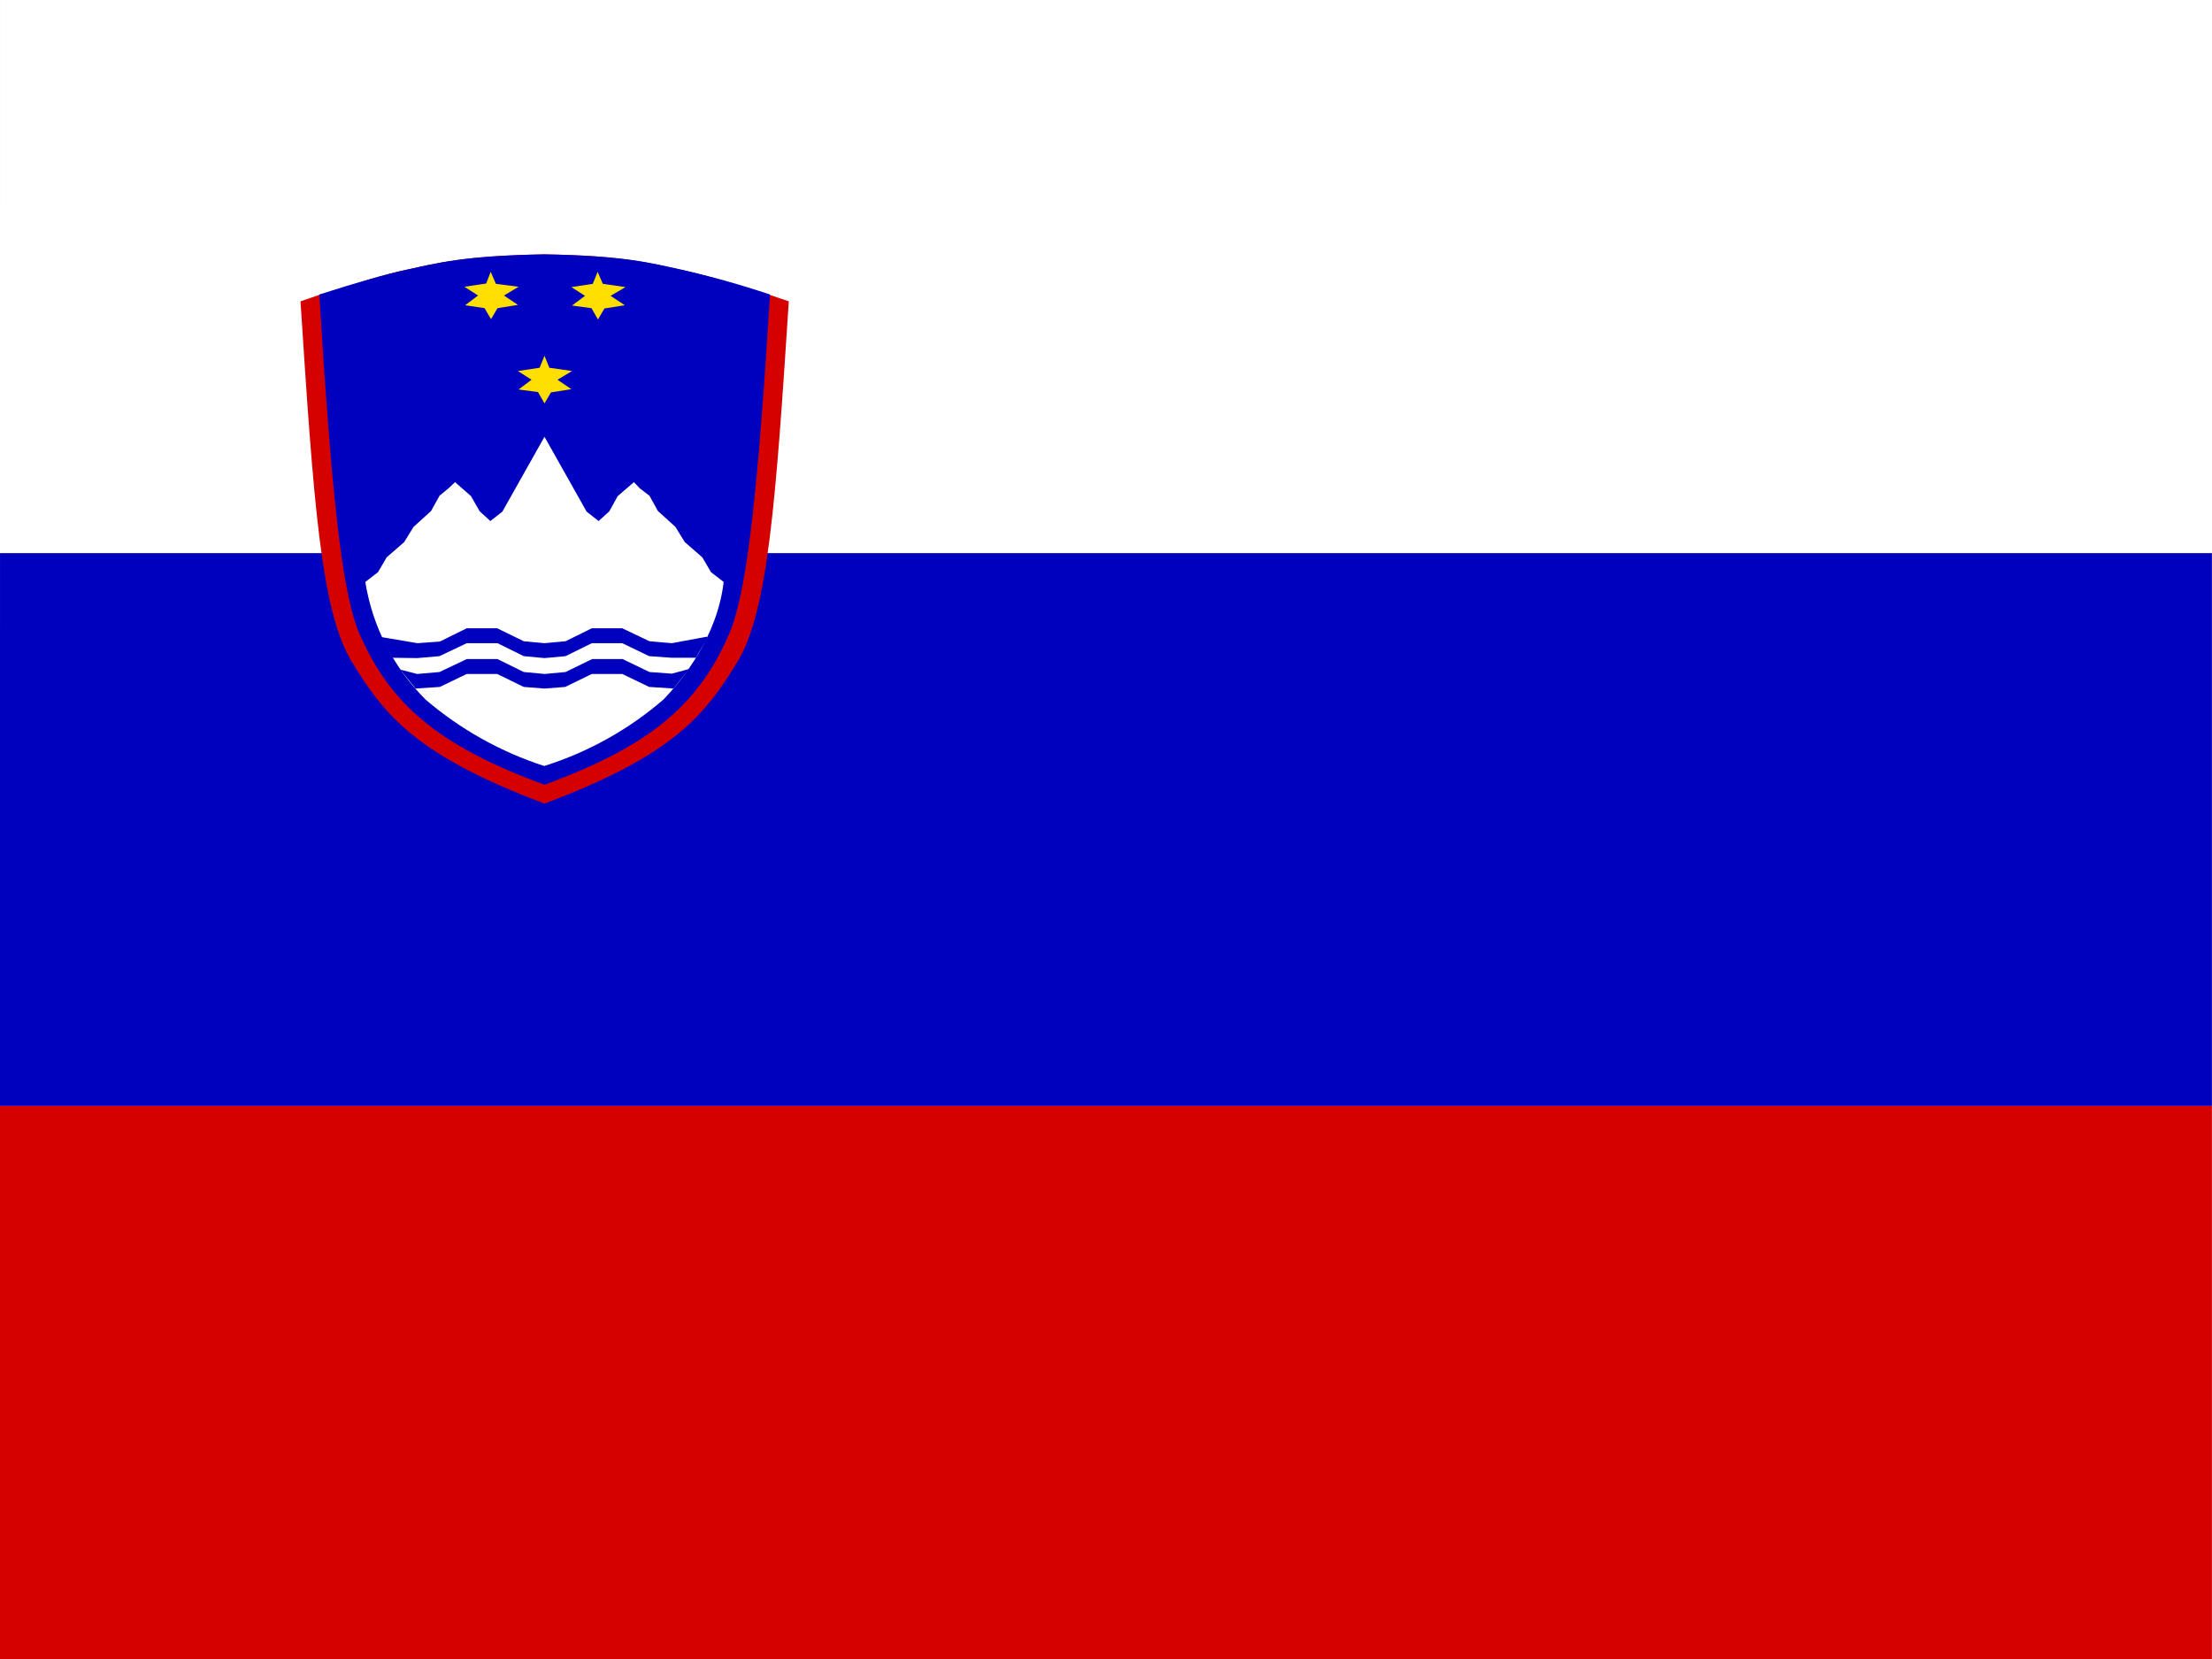
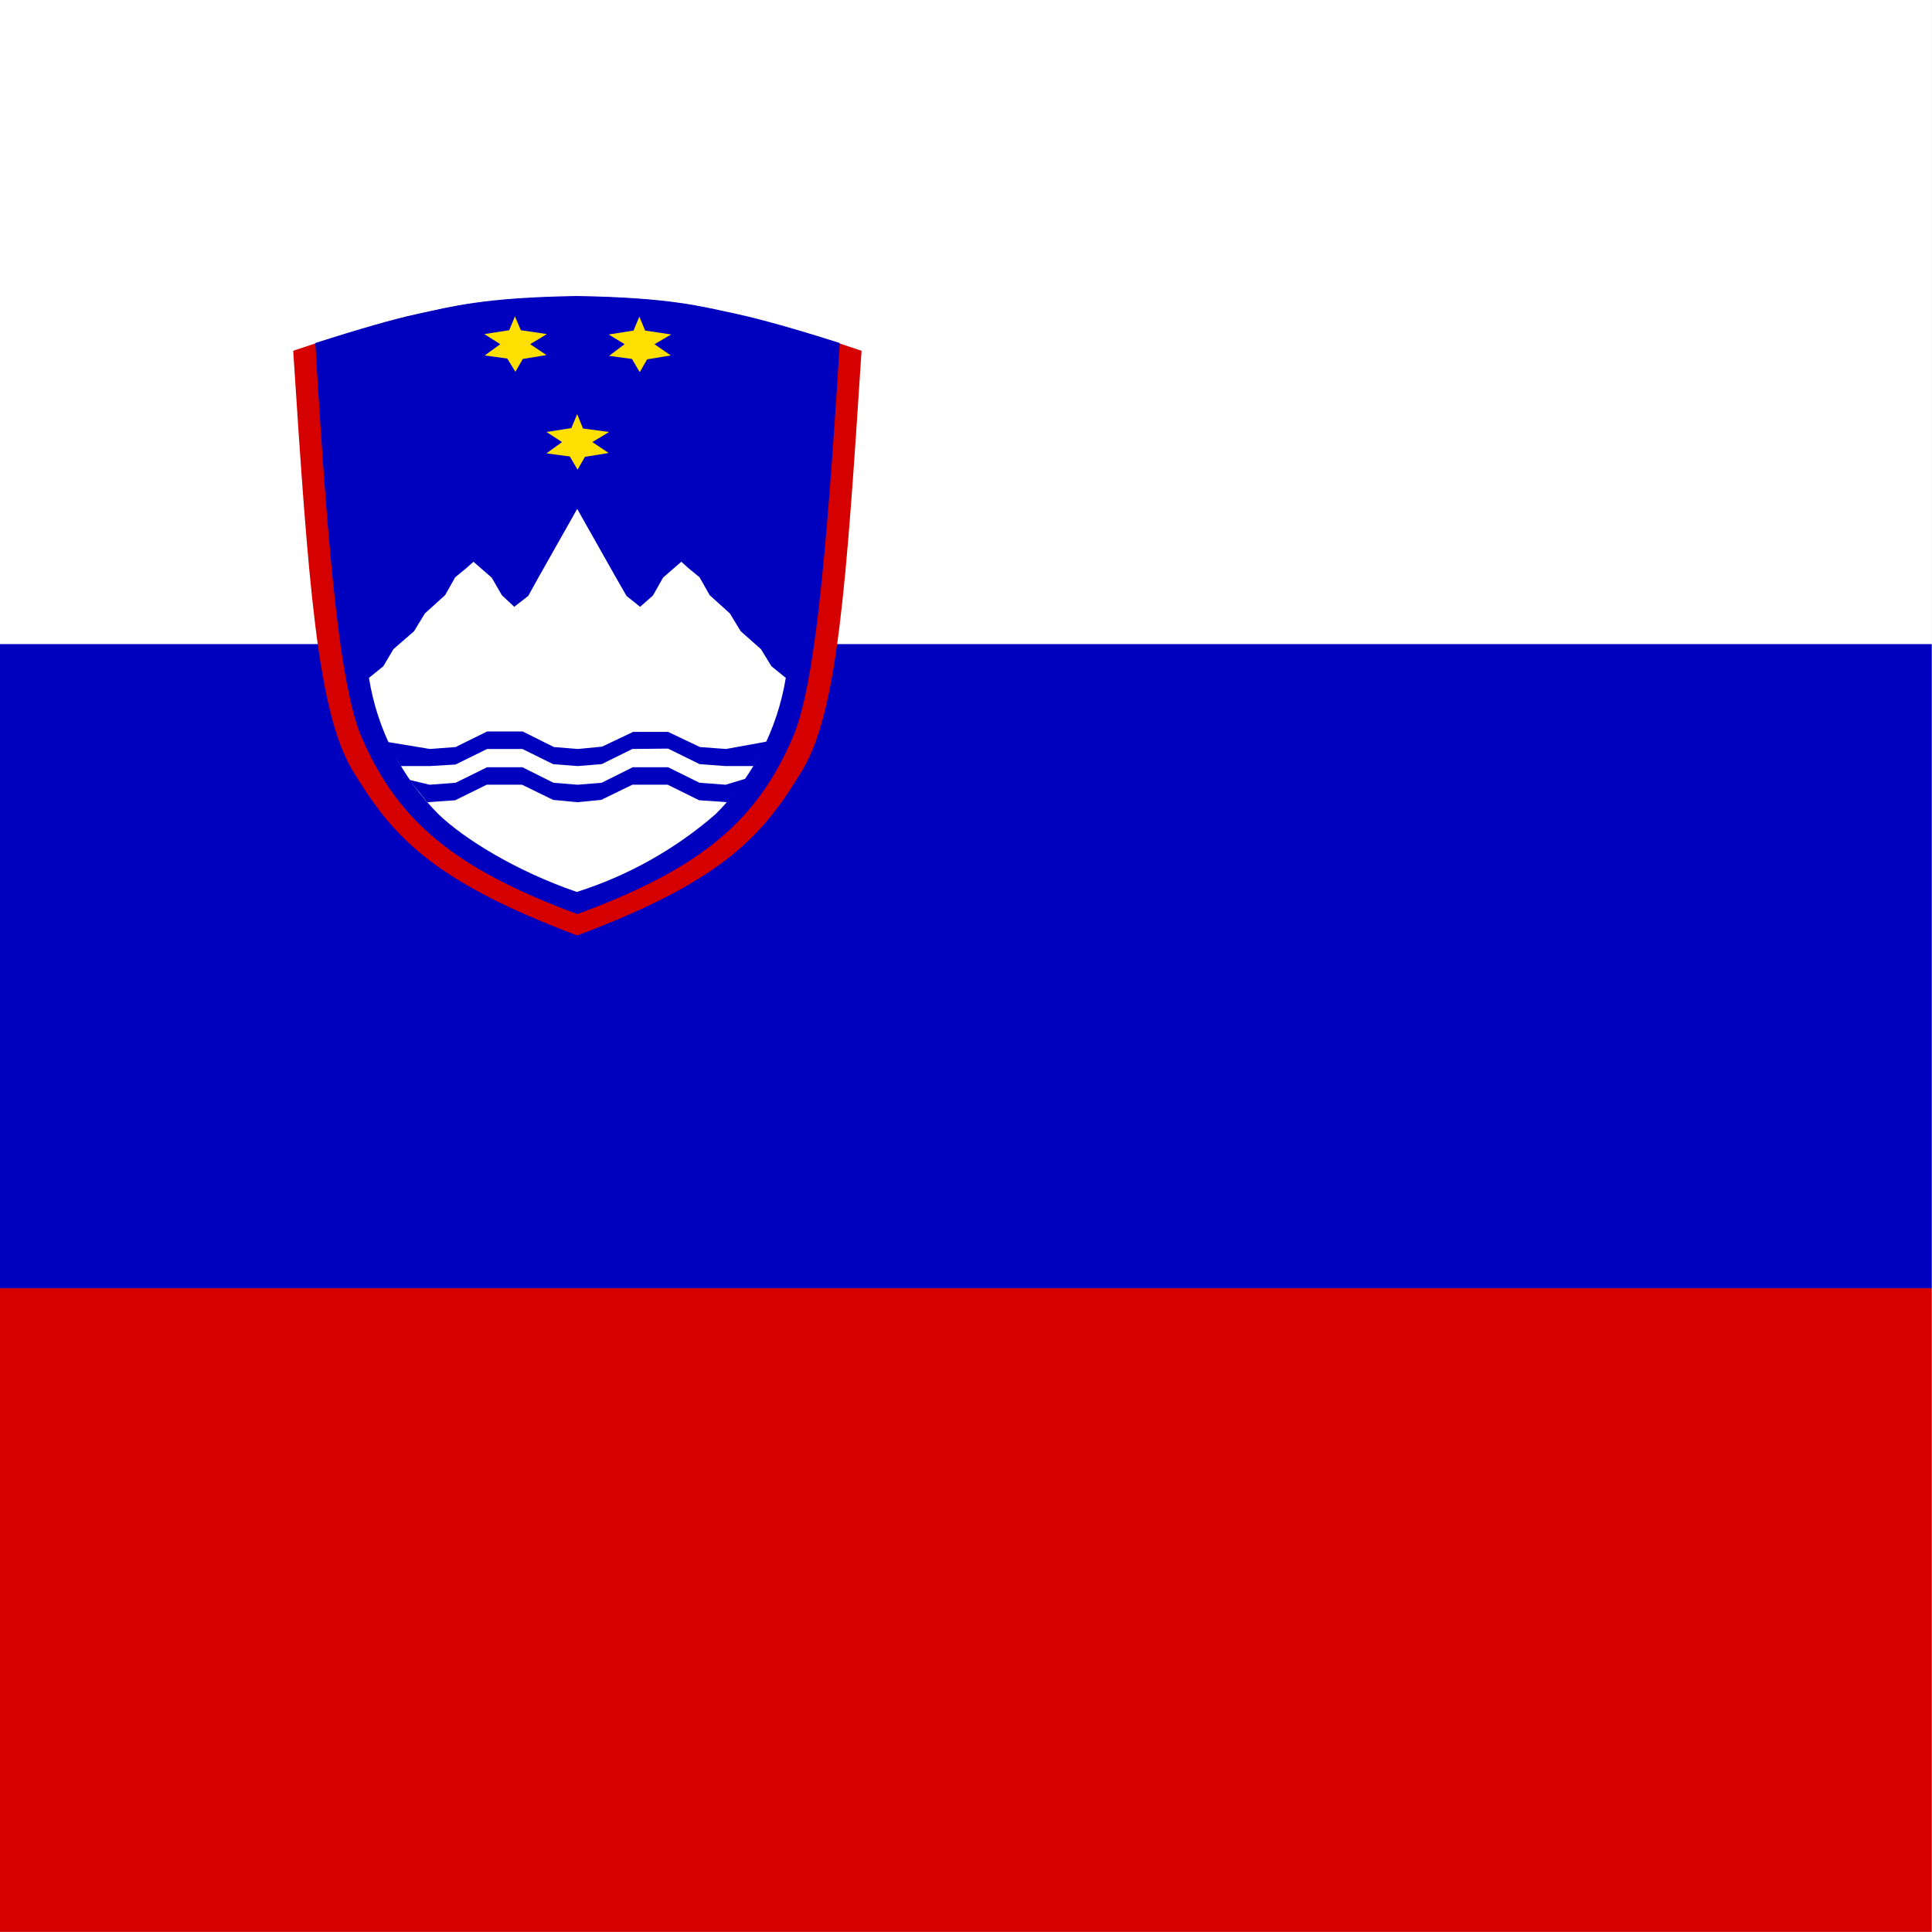
- <svg xmlns="http://www.w3.org/2000/svg" viewBox="0 0 640 480">
+ <svg xmlns="http://www.w3.org/2000/svg" viewBox="0 0 512 512">
  <defs>
    <clipPath id="a">
-       <path fill-opacity=".7" d="M-15 0h682.6v512H-15.1z" />
+       <path fill-opacity=".7" d="M60.2 0h497.3v497.3H60.2z" />
    </clipPath>
  </defs>
-   <g fill-rule="evenodd" stroke-width="1pt" clip-path="url(#a)" transform="translate(14.1)scale(.9375)">
-     <path fill="#fff" d="M-62 0H962v512H-62z" />
-     <path fill="#d50000" d="M-62 341.3H962V512H-62z" />
-     <path fill="#0000bf" d="M-62 170.7H962v170.6H-62z" />
-     <path fill="#d50000" d="M228.4 93c-4 61.6-6.4 95.4-15.7 111-10.2 16.8-20 29.1-59.7 44-39.6-14.9-49.4-27.2-59.6-44-9.4-15.6-11.7-49.4-15.7-111l5.8-2c11.8-3.6 20.6-6.5 27.1-7.8 9.3-2 17.3-4.2 42.3-4.7 25 .4 33 2.8 42.3 4.8q9.7 2.1 27.3 7.7z" />
-     <path fill="#0000bf" d="M222.6 91c-3.8 61.5-7 89.7-12 103.2-9.6 23.2-24.8 35.9-57.6 48-32.8-12.1-48-24.8-57.7-48-5-13.6-8-41.7-11.8-103.3q17.4-5.6 27.1-7.7c9.3-2 17.3-4.3 42.3-4.7 25 .4 33 2.7 42.3 4.7a284 284 0 0 1 27.4 7.7z" />
-     <path fill="#ffdf00" d="m153 109.8 1.5 3.7 7 1-4.5 2.7 4.3 2.9-6.3 1-2 3.4-2-3.5-6-.8 4-3-4.2-2.7 6.7-1z" />
-     <path fill="#fff" d="m208.3 179.6-3.9-3-2.7-4.6-5.4-4.7-2.9-4.7-5.4-4.9-2.6-4.7-3-2.3-1.8-1.9-5 4.3-2.6 4.7-3.3 3-3.7-2.9-2.7-4.8-10.3-18.3-10.3 18.3-2.7 4.8-3.7 2.9-3.3-3-2.7-4.7-4.9-4.3-1.9 1.8-2.9 2.4-2.6 4.7-5.4 4.9-2.9 4.7-5.4 4.7-2.7 4.6-3.9 3a66 66 0 0 0 18.6 36.3 107 107 0 0 0 36.6 20.5 104 104 0 0 0 36.8-20.5c5.8-6 16.6-19.3 18.6-36.3" />
-     <path fill="#ffdf00" d="m169.4 83.9 1.6 3.7 7 1-4.6 2.7 4.4 2.9-6.3 1-2 3.4-2-3.5-6-.8 4-3-4.2-2.7 6.6-1zm-33 0 1.6 3.7 7 .9-4.5 2.7 4.3 2.9-6.3 1-2 3.4-2-3.4-6-.9 4-3-4.2-2.7 6.7-1z" />
-     <path fill="#0000bf" d="M199.7 203h-7.4l-7-.5-8.3-4h-9.4l-8.1 4-6.5.6-6.4-.6-8.1-4H129l-8.4 4-6.9.6-7.6-.1-3.6-6.2.1-.2 11.2 1.9 6.9-.5 8.3-4.1h9.4l8.2 4 6.4.6 6.5-.6 8.1-4h9.4l8.4 4 6.9.6 10.8-2 .2.4zm-86.4 9.5 7.4-.5 8.3-4h9.4l8.2 4 6.4.5 6.4-.5 8.2-4h9.4l8.3 4 7.5.5 4.8-6h-.1l-5.2 1.4-6.9-.5-8.3-4h-9.4l-8.2 4-6.4.6-6.5-.6-8.1-4H129l-8.4 4-6.9.6-5-1.3v.2l4.5 5.6z" />
+   <g fill-rule="evenodd" stroke-width="1pt" clip-path="url(#a)" transform="translate(-62)scale(1.0295)">
+     <path fill="#fff" d="M0 0h994.7v497.3H0z" />
+     <path fill="#d50000" d="M0 331.6h994.7v165.7H0z" />
+     <path fill="#0000bf" d="M0 165.8h994.7v165.8H0z" />
+     <path fill="#d50000" d="M282 90.3c-3.9 59.9-6.1 92.7-15.2 107.9-9.9 16.3-19.5 28.2-58 42.6-38.4-14.4-48-26.3-57.9-42.6-9-15.2-11.3-48-15.2-107.9l5.7-1.9c11.4-3.5 20-6.3 26.3-7.5 9-2 16.7-4.1 41-4.6 24.3.4 32 2.7 41 4.6q9.6 2.1 26.6 7.5z" />
+     <path fill="#0000bf" d="M276.4 88.3c-3.7 59.8-6.7 87.2-11.6 100.3-9.3 22.6-24.1 35-56 46.7-31.8-11.8-46.6-24.1-56-46.7-4.8-13.1-7.9-40.4-11.4-100.3q16.8-5.4 26.3-7.5c9-1.9 16.7-4.2 41-4.6 24.3.4 32.1 2.7 41.1 4.6q9.6 2.1 26.6 7.5" />
+     <path fill="#ffdf00" d="m208.8 106.6 1.5 3.7 6.7.9-4.3 2.6 4.2 2.8-6.1 1-1.9 3.3-2-3.4-6-.8 4-2.9-4-2.6 6.4-1z" />
+     <path fill="#fff" d="m262.5 174.5-3.7-3-2.7-4.4-5.2-4.6-2.8-4.6-5.2-4.7-2.6-4.6-2.8-2.3-1.9-1.7-4.7 4.1-2.6 4.6-3.3 2.9-3.5-2.8-2.7-4.7-10-17.7-10 17.7-2.6 4.7-3.6 2.8-3.2-3-2.6-4.5-4.7-4.1-1.9 1.7-2.8 2.3-2.6 4.6-5.2 4.7-2.8 4.6-5.3 4.6-2.6 4.4-3.7 3a64 64 0 0 0 18 35.2c6.4 6.1 19.5 14.4 35.5 19.9a101 101 0 0 0 35.7-20 64 64 0 0 0 18.1-35.1" />
+     <path fill="#ffdf00" d="m224.8 81.5 1.5 3.6 6.7 1-4.3 2.5 4.2 2.9-6.1 1-1.9 3.3-2-3.4-5.9-.8 4-3-4.1-2.5 6.4-1zm-32 0 1.5 3.5 6.7 1-4.3 2.6 4.2 2.8-6.1 1-1.9 3.3-2.1-3.4-5.8-.8 4-2.9-4.1-2.6 6.4-1 1.5-3.6z" />
+     <path fill="#0000bf" d="M254.2 197.2H247l-6.7-.5-8.1-4-9.2.1-7.9 3.9-6.2.5-6.3-.5-7.9-3.9h-9.1l-8.1 4-6.7.4h-7.4l-3.5-6 .1-.2 10.9 1.8 6.6-.5 8.1-4h9.2l8 4 6.2.5 6.2-.6 8-3.8h9l8.2 3.9 6.7.5 10.5-1.9.2.3zm-84 9.3 7.2-.5 8.1-4h9.1l8 3.9 6.2.6 6.2-.6 8-3.9h9.1l8.1 4 7.3.5 4.7-5.8-.2-.2-5 1.5-6.7-.5-8.1-4h-9.1l-8 4-6.2.5-6.2-.5-8-4h-9.1l-8.1 4-6.7.5-5-1.2v.2z" />
  </g>
</svg>
